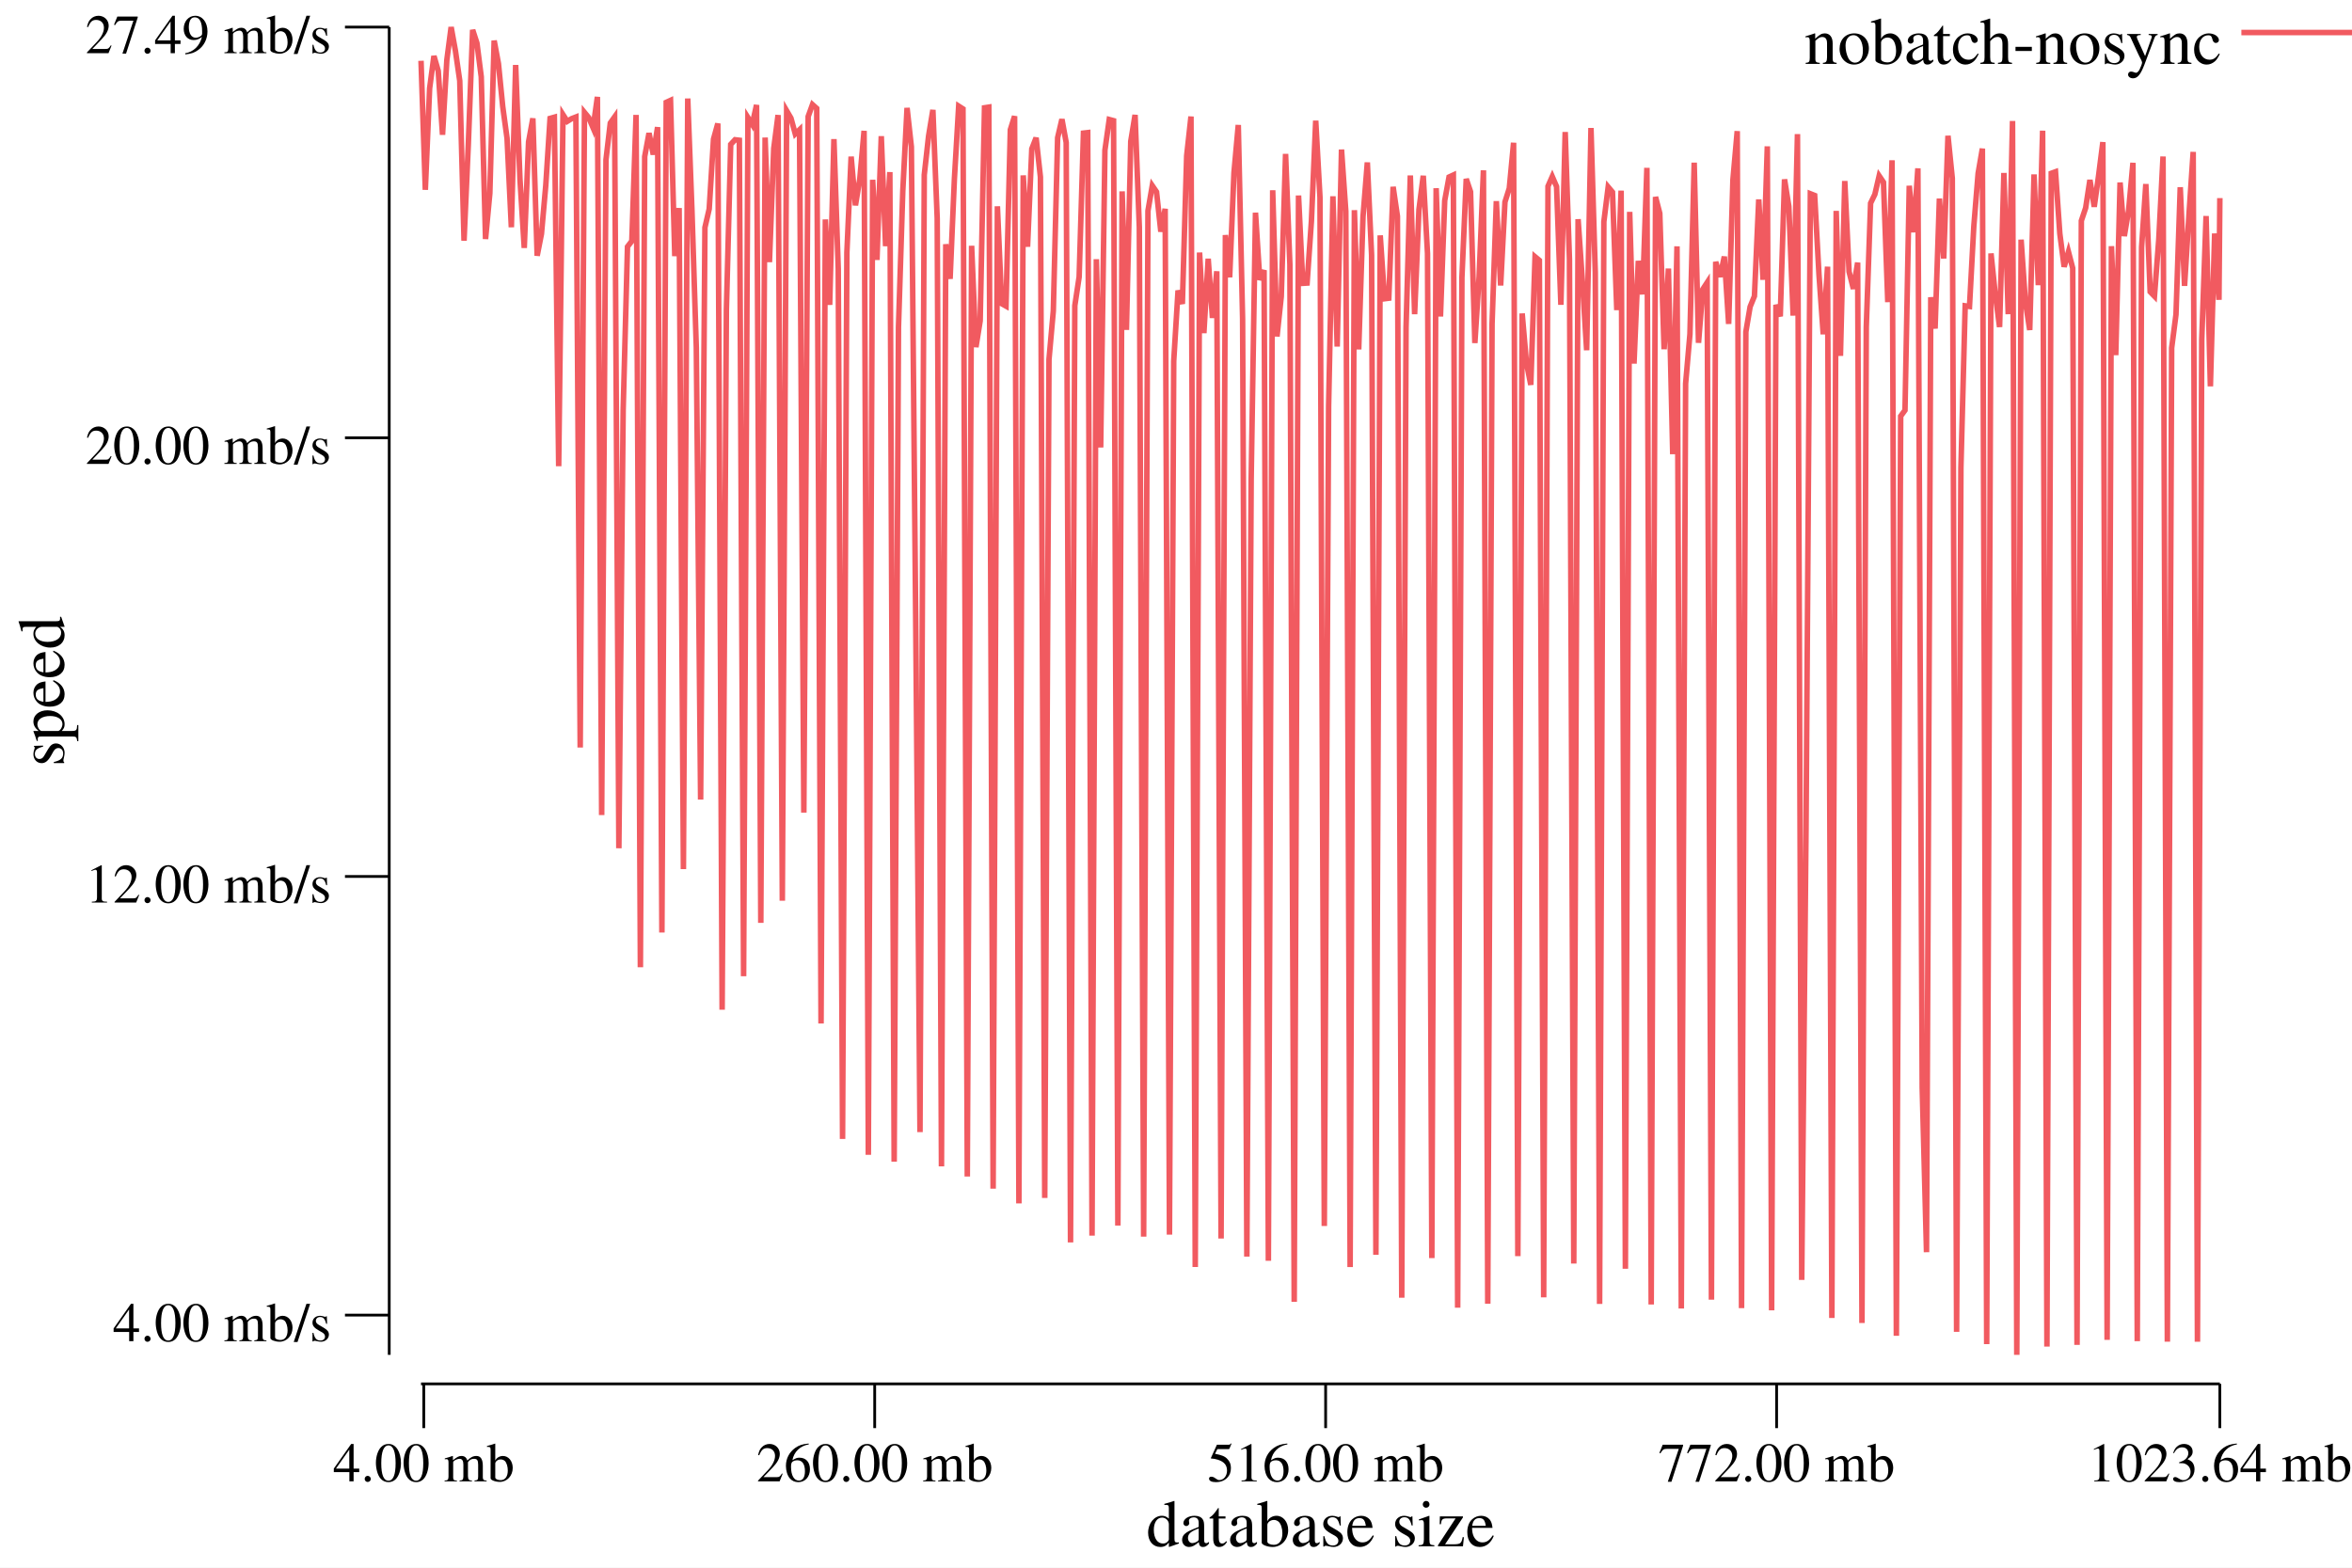
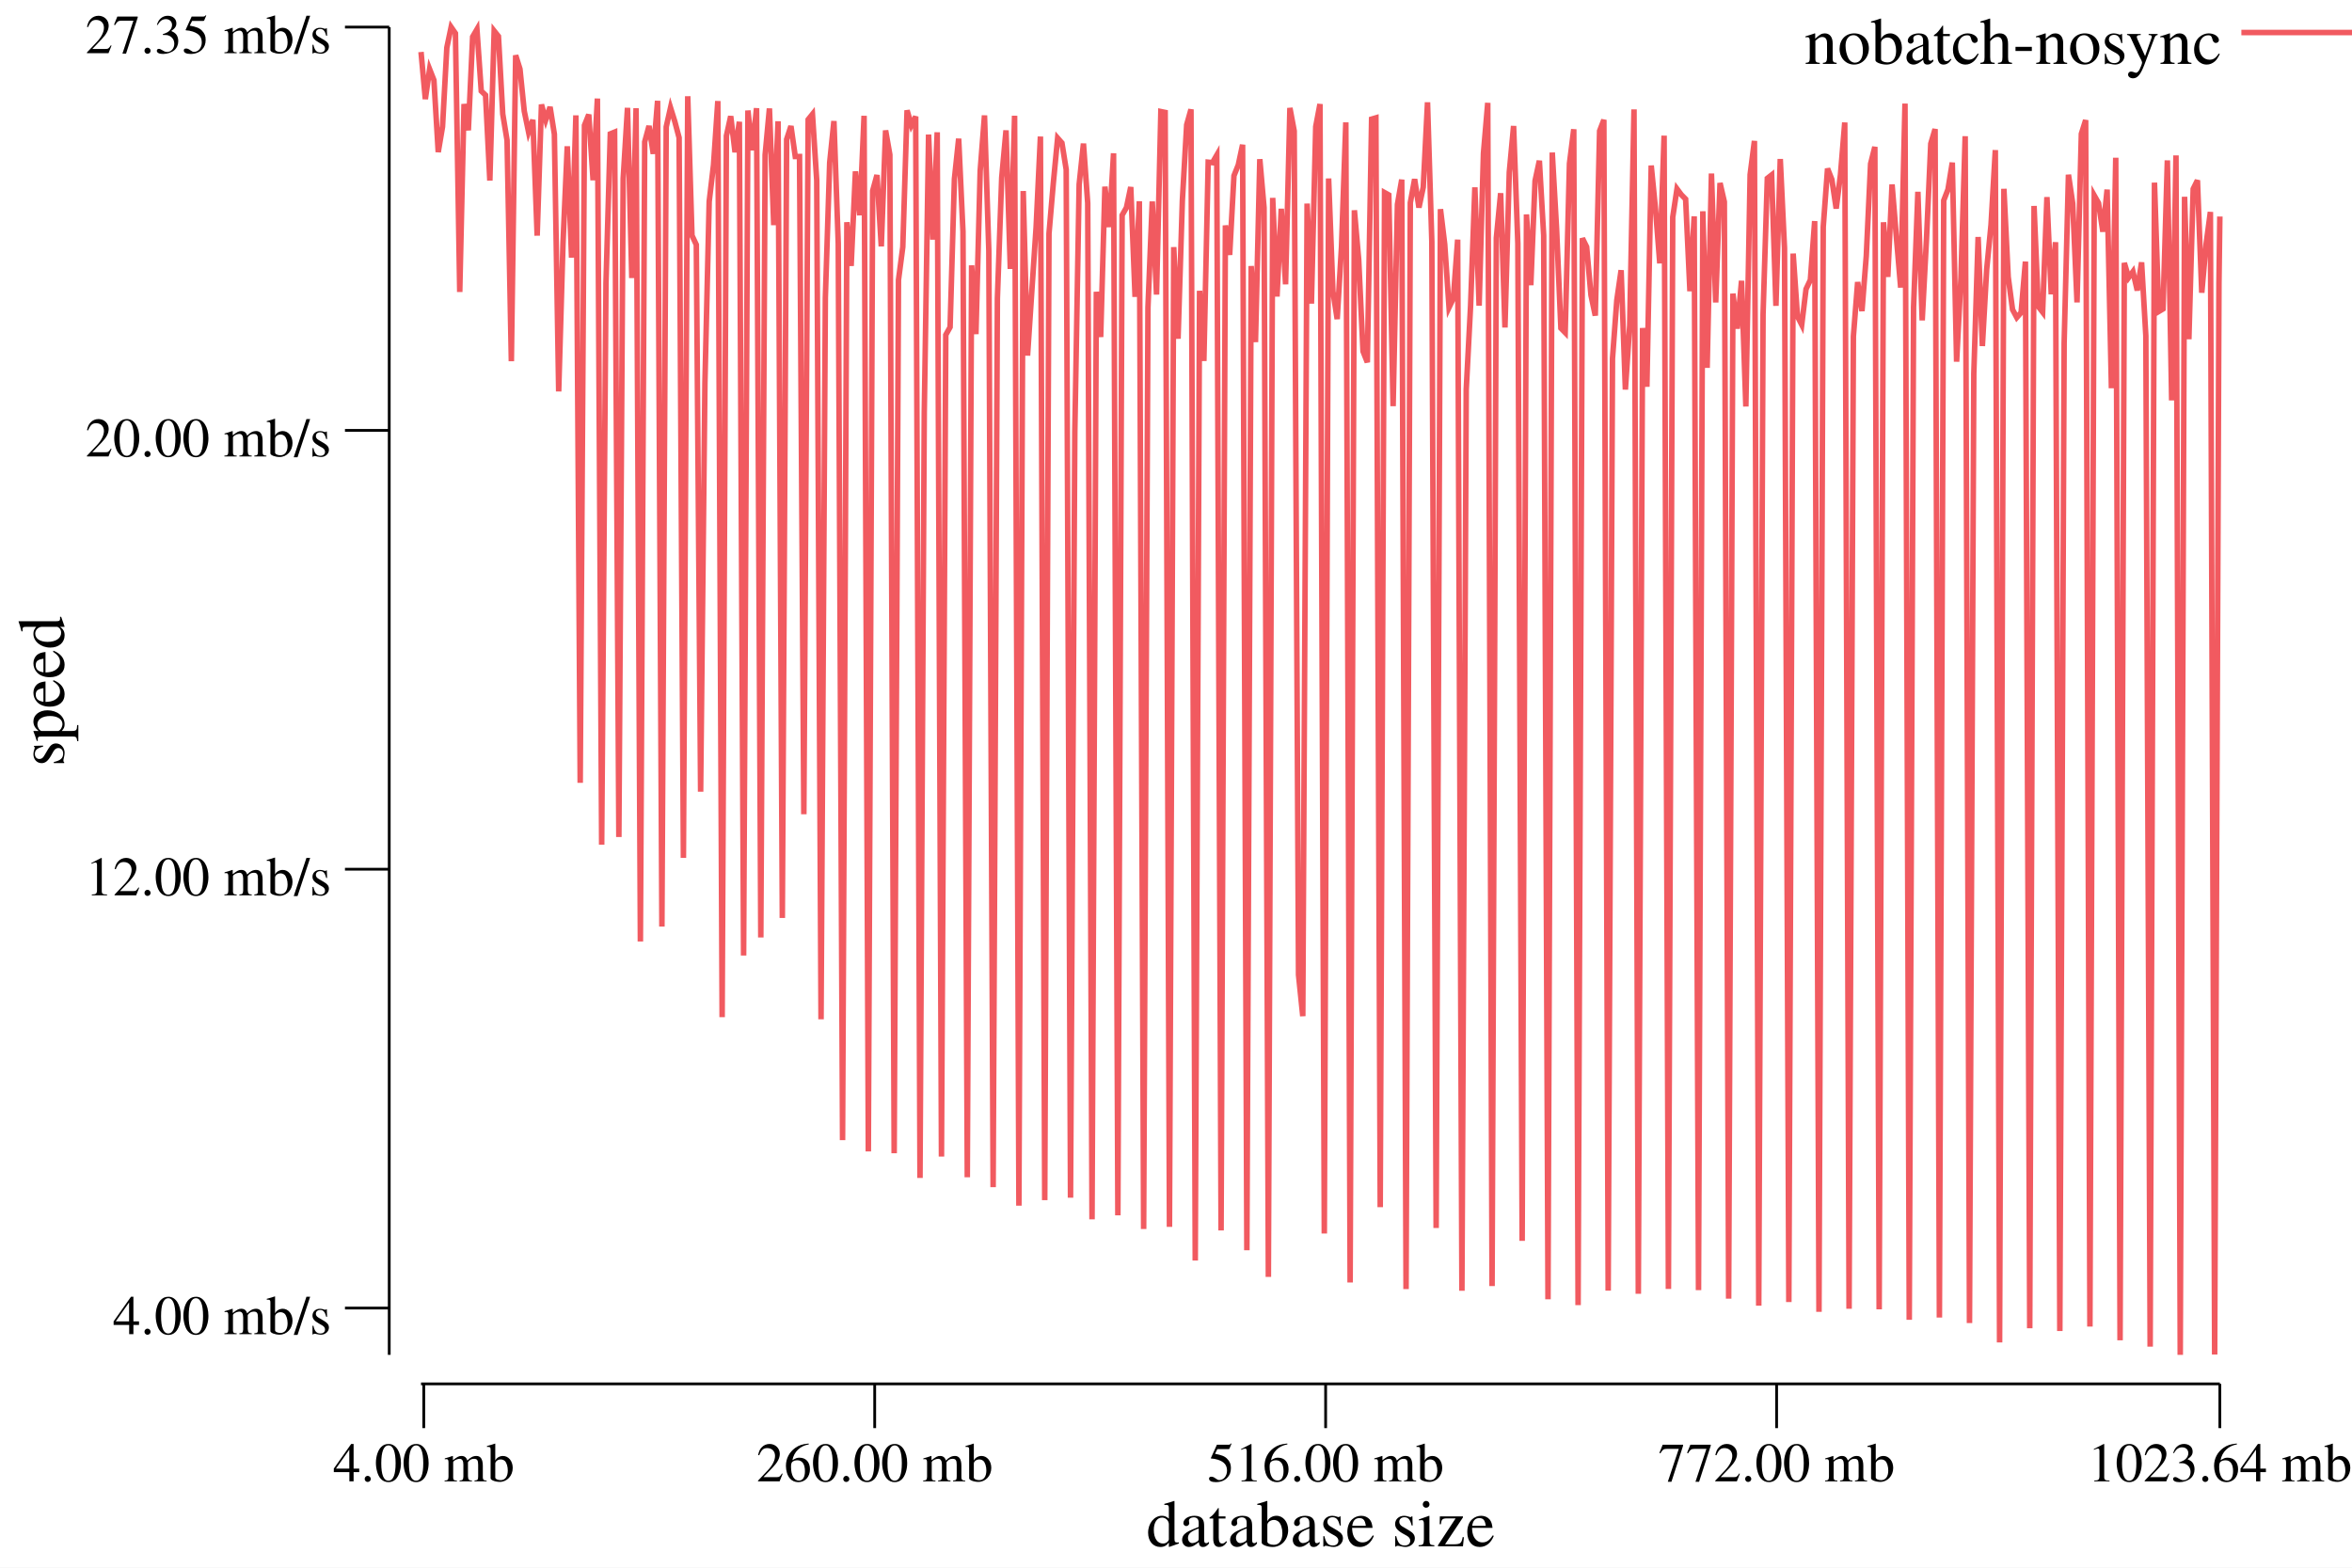
<svg xmlns="http://www.w3.org/2000/svg" width="425.2pt" height="283.46pt" viewBox="0 0 425.2 283.46">
  <g transform="scale(1, -1) translate(0, -283.46)">
    <path d="M0,0L425.2,0L425.2,283.46L0,283.46Z" style="fill:#FFFFFF" />
    <text x="207.23" y="-3.861" transform="scale(1, -1)" style="font-family:Times;font-weight:normal;font-style:normal;font-size:12px">database size</text>
    <text x="60.221" y="-15.602" transform="scale(1, -1)" style="font-family:Times;font-weight:normal;font-style:normal;font-size:10px">4.00 mb</text>
    <text x="136.74" y="-15.602" transform="scale(1, -1)" style="font-family:Times;font-weight:normal;font-style:normal;font-size:10px">260.00 mb</text>
    <text x="218.26" y="-15.602" transform="scale(1, -1)" style="font-family:Times;font-weight:normal;font-style:normal;font-size:10px">516.00 mb</text>
    <text x="299.79" y="-15.602" transform="scale(1, -1)" style="font-family:Times;font-weight:normal;font-style:normal;font-size:10px">772.00 mb</text>
    <text x="377.42" y="-15.602" transform="scale(1, -1)" style="font-family:Times;font-weight:normal;font-style:normal;font-size:10px">1023.64 mb</text>
    <path d="M76.61,25.23L76.61,33.23" style="fill:none;stroke:#000000;stroke-width:0.5" />
    <path d="M158.13,25.23L158.13,33.23" style="fill:none;stroke:#000000;stroke-width:0.5" />
    <path d="M239.65,25.23L239.65,33.23" style="fill:none;stroke:#000000;stroke-width:0.5" />
    <path d="M321.18,25.23L321.18,33.23" style="fill:none;stroke:#000000;stroke-width:0.5" />
    <path d="M401.31,25.23L401.31,33.23" style="fill:none;stroke:#000000;stroke-width:0.5" />
    <path d="M76.114,33.23L401.31,33.23" style="fill:none;stroke:#000000;stroke-width:0.5" />
    <g transform="rotate(90)">
      <text x="144.86" y="11.555" transform="scale(1, -1)" style="font-family:Times;font-weight:normal;font-style:normal;font-size:12px">speed</text>
    </g>
-     <text x="20.416" y="-40.942" transform="scale(1, -1)" style="font-family:Times;font-weight:normal;font-style:normal;font-size:10px">4.00 mb/s</text>
-     <text x="15.416" y="-120.26" transform="scale(1, -1)" style="font-family:Times;font-weight:normal;font-style:normal;font-size:10px">12.00 mb/s</text>
-     <text x="15.416" y="-199.58" transform="scale(1, -1)" style="font-family:Times;font-weight:normal;font-style:normal;font-size:10px">20.00 mb/s</text>
-     <text x="15.416" y="-273.84" transform="scale(1, -1)" style="font-family:Times;font-weight:normal;font-style:normal;font-size:10px">27.49 mb/s</text>
-     <path d="M62.364,45.664L70.364,45.664" style="fill:none;stroke:#000000;stroke-width:0.5" />
-     <path d="M62.364,124.98L70.364,124.98" style="fill:none;stroke:#000000;stroke-width:0.5" />
-     <path d="M62.364,204.3L70.364,204.3" style="fill:none;stroke:#000000;stroke-width:0.5" />
+     <text x="20.416" y="-42.216" transform="scale(1, -1)" style="font-family:Times;font-weight:normal;font-style:normal;font-size:10px">4.00 mb/s</text>
+     <text x="15.416" y="-121.57" transform="scale(1, -1)" style="font-family:Times;font-weight:normal;font-style:normal;font-size:10px">12.00 mb/s</text>
+     <text x="15.416" y="-200.92" transform="scale(1, -1)" style="font-family:Times;font-weight:normal;font-style:normal;font-size:10px">20.00 mb/s</text>
+     <text x="15.416" y="-273.84" transform="scale(1, -1)" style="font-family:Times;font-weight:normal;font-style:normal;font-size:10px">27.35 mb/s</text>
+     <path d="M62.364,46.937L70.364,46.937" style="fill:none;stroke:#000000;stroke-width:0.5" />
+     <path d="M62.364,126.29L70.364,126.29" style="fill:none;stroke:#000000;stroke-width:0.5" />
+     <path d="M62.364,205.64L70.364,205.64" style="fill:none;stroke:#000000;stroke-width:0.5" />
    <path d="M62.364,278.56L70.364,278.56" style="fill:none;stroke:#000000;stroke-width:0.5" />
    <path d="M70.364,38.48L70.364,278.56" style="fill:none;stroke:#000000;stroke-width:0.5" />
-     <path d="M76.114,272.47L76.892,249.14L77.669,267.48L78.447,273.33L79.225,270.64L80.002,259.09L80.78,272.61L81.557,278.56L82.335,274.26L83.113,268.86L83.89,239.94L84.668,257.43L85.445,278.06L86.223,275.66L87.001,269.58L87.778,240.24L88.556,248.52L89.334,276.12L90.111,271.95L90.889,264.15L91.666,258.45L92.444,242.37L93.222,271.71L93.999,251.1L94.777,238.63L95.554,257.8L96.332,262.06L97.11,237.22L97.887,241.17L98.665,249.92L99.442,262.05L100.22,262.27L101,199.16L101.78,262.73L102.55,261.52L103.33,262L104.11,262.3L104.89,148.29L105.66,263.13L106.44,262.18L107.22,260.35L108,265.94L108.77,136.08L109.55,254.58L110.33,261.21L111.11,262.31L111.88,130.08L112.66,209.39L113.44,238.85L114.22,239.87L114.99,262.68L115.77,108.56L116.55,255.15L117.33,259.39L118.1,255.51L118.88,260.47L119.66,114.85L120.44,264.95L121.22,265.31L121.99,237.15L122.77,245.84L123.55,126.31L124.33,265.65L125.1,245.26L125.88,220.62L126.66,138.89L127.44,242.33L128.21,245.67L128.99,258.3L129.77,261.13L130.55,100.89L131.32,227.48L132.1,257.35L132.88,258.19L133.66,258.1L134.43,106.94L135.21,262.2L135.99,260.96L136.77,264.48L137.54,116.59L138.32,258.59L139.1,236.06L139.88,256.62L140.66,262.66L141.43,120.59L142.21,263.44L142.99,262.1L143.77,259.25L144.54,259.99L145.32,136.52L146.1,262.39L146.88,264.55L147.65,263.86L148.43,98.394L149.21,243.78L149.99,228.33L150.76,258.31L151.54,234.84L152.32,77.52L153.1,237.78L153.87,255.14L154.65,246.33L155.43,251.05L156.21,259.8L156.98,74.65L157.76,250.95L158.54,236.46L159.32,258.84L160.1,238.95L160.87,252.34L161.65,73.415L162.43,224.29L163.21,248.94L163.98,263.95L164.76,256.92L165.54,171.57L166.32,78.75L167.09,251.83L167.87,258.86L168.65,263.59L169.43,243.96L170.2,72.559L170.98,239.3L171.76,233.04L172.54,251.15L173.31,264.27L174.09,263.77L174.87,70.723L175.65,239.02L176.43,220.69L177.2,225.46L177.98,263.97L178.76,264.09L179.54,68.53L180.31,246.16L181.09,228.55L181.87,228.11L182.65,260L183.42,262.45L184.2,65.866L184.98,251.75L185.76,238.84L186.53,256.55L187.31,258.55L188.09,251.46L188.87,66.851L189.64,218.48L190.42,227.22L191.2,258.56L191.98,261.9L192.75,257.68L193.53,58.81L194.31,228.2L195.09,233.39L195.87,259.39L196.64,259.48L197.42,60.035L198.2,236.59L198.98,202.55L199.75,256.3L200.53,261.85L201.31,261.64L202.09,61.858L202.86,248.86L203.64,223.81L204.42,257.9L205.2,262.68L205.97,242.38L206.75,59.855L207.53,245.34L208.31,249.89L209.08,248.76L209.86,241.57L210.64,245.7L211.42,60.216L212.19,218.18L212.97,230.93L213.75,228.51L214.53,255.3L215.31,262.39L216.08,54.366L216.86,237.8L217.64,223.22L218.42,236.68L219.19,225.97L219.97,234.41L220.75,59.516L221.53,240.96L222.3,233.32L223.08,252.23L223.86,260.86L224.64,225.78L225.41,56.25L226.19,196.79L226.97,245L227.75,232.85L228.52,234.6L229.3,55.486L230.08,249.06L230.86,222.62L231.63,229.83L232.41,255.63L233.19,235.62L233.97,48.071L234.75,248.11L235.52,232.23L236.3,232.28L237.08,243.47L237.86,261.64L238.63,247.79L239.41,61.784L240.19,209.97L240.97,247.97L241.74,220.79L242.52,256.42L243.3,245.24L244.08,54.358L244.85,245.46L245.63,220.27L246.41,244.31L247.19,254.09L247.96,237.33L248.74,56.579L249.52,240.9L250.3,229.44L251.07,229.54L251.85,249.68L252.63,244.36L253.41,48.808L254.19,224.28L254.96,251.73L255.74,226.65L256.52,245.55L257.3,251.68L258.07,237.6L258.85,55.973L259.63,249.43L260.41,226.23L261.18,247.19L261.96,251.45L262.74,251.81L263.52,47.009L264.29,233.28L265.07,251.11L265.85,248.78L266.63,221.43L267.4,233.49L268.18,252.66L268.96,47.716L269.74,224.92L270.51,247.09L271.29,231.84L272.07,246.94L272.85,249.4L273.63,257.65L274.4,56.329L275.18,226.78L275.96,217.82L276.74,213.87L277.51,237.03L278.29,236.38L279.07,48.875L279.85,249.78L280.62,251.54L281.4,249.72L282.18,228.35L282.96,259.59L283.73,236.58L284.51,54.986L285.29,243.83L286.07,232.57L286.84,220.13L287.62,260.32L288.4,234.22L289.18,47.686L289.95,243.37L290.73,249.65L291.51,248.72L292.29,227.38L293.07,248.99L293.84,54.042L294.62,245.15L295.4,217.71L296.18,236.29L296.95,230.23L297.73,253.11L298.51,47.584L299.29,247.85L300.06,244.88L300.84,220.31L301.62,234.9L302.4,201.33L303.17,238.92L303.95,46.858L304.73,214.1L305.51,223.04L306.28,254.05L307.06,221.47L307.84,231.16L308.62,232.36L309.4,48.459L310.17,236.12L310.95,233.4L311.73,237.07L312.51,224.89L313.28,250.94L314.06,259.75L314.84,46.929L315.62,223.46L316.39,227.99L317.17,229.91L317.95,247.4L318.73,232.87L319.5,257L320.28,46.531L321.06,228.34L321.84,226.26L322.61,251.03L323.39,246.15L324.17,226.39L324.95,259.21L325.72,52.031L326.5,133.5L327.28,248.43L328.06,248.12L328.84,233.82L329.61,223.01L330.39,235.24L331.17,45.151L331.95,245.33L332.72,219.11L333.5,250.73L334.28,234.34L335.06,231.23L335.83,235.98L336.61,44.233L337.39,224.33L338.17,246.72L338.94,248.31L339.72,251.66L340.5,250.5L341.28,228.83L342.05,254.48L342.83,41.926L343.61,208.21L344.39,209.28L345.16,249.87L345.94,241.46L346.72,253.02L347.5,86.779L348.28,57.041L349.05,229.71L349.83,224.05L350.61,247.55L351.39,236.72L352.16,258.91L352.94,251.24L353.72,42.64L354.5,198.94L355.27,228.16L356.05,228.05L356.83,242.53L357.61,252.12L358.38,256.59L359.16,40.413L359.94,237.64L360.72,230.16L361.49,224.33L362.27,252.19L363.05,226.65L363.83,261.58L364.6,38.48L365.38,240.13L366.16,228.84L366.94,223.79L367.72,251.92L368.49,231.9L369.27,259.83L370.05,39.973L370.83,252.12L371.6,252.4L372.38,241.21L373.16,235.22L373.94,237.93L374.71,234.97L375.49,40.279L376.27,243.54L377.05,245.87L377.82,250.92L378.6,246.07L379.38,251.64L380.16,257.76L380.93,41.184L381.71,238.95L382.49,219.24L383.27,250.46L384.04,240.77L384.82,245.47L385.6,254.02L386.38,40.953L387.16,238.75L387.93,250.18L388.71,230.7L389.49,229.9L390.27,240.21L391.04,255.16L391.82,40.863L392.6,220.55L393.38,226.59L394.15,249.61L394.93,231.77L395.71,244.39L396.49,255.99L397.26,40.844L398.04,222.1L398.82,244.4L399.6,213.6L400.37,241.24L401.15,229.25L401.31,247.64" style="fill:none;stroke:#F15A60" />
+     <path d="M76.114,274.06L76.892,265.54L77.669,270.95L78.447,268.97L79.225,255.96L80.002,260.55L80.78,274.85L81.557,278.56L82.335,277.43L83.113,230.67L83.89,264.65L84.668,259.9L85.445,276.81L86.223,278.15L87.001,267L87.778,266.26L88.556,250.81L89.334,277.87L90.111,276.89L90.889,262.84L91.666,258.09L92.444,218.15L93.222,273.46L93.999,270.99L94.777,263.37L95.554,259.59L96.332,261.79L97.11,240.85L97.887,264.56L98.665,261.78L99.442,264.12L100.22,259.2L101,212.68L101.78,239.44L102.55,257.01L103.33,236.88L104.11,262.6L104.89,141.91L105.66,260.8L106.44,262.75L107.22,250.87L108,265.64L108.77,130.73L109.55,232.27L110.33,259.25L111.11,259.57L111.88,132.11L112.66,251.19L113.44,263.96L114.22,233.18L114.99,263.89L115.77,113.22L116.55,257.81L117.33,260.69L118.1,255.64L118.88,265.23L119.66,115.92L120.44,260.52L121.22,263.98L121.99,261.5L122.77,258.56L123.55,128.34L124.33,266.06L125.1,240.88L125.88,239.21L126.66,140.3L127.44,214.3L128.21,247.03L128.99,253.64L129.77,265.19L130.55,99.543L131.32,258.89L132.1,262.45L132.88,255.93L133.66,261.44L134.43,110.68L135.21,263.48L135.99,256.29L136.77,263.9L137.54,113.95L138.32,255.46L139.1,263.85L139.88,242.75L140.66,261.53L141.43,117.48L142.21,258.27L142.99,260.66L143.77,255.16L144.54,255.16L145.32,136.23L146.1,261.84L146.88,262.81L147.65,250.84L148.43,99.147L149.21,229.64L149.99,254.05L150.76,261.57L151.54,239.45L152.32,77.307L153.1,243.28L153.87,235.38L154.65,252.47L155.43,244.54L156.21,262.52L156.98,75.264L157.76,248.95L158.54,251.81L159.32,238.91L160.1,259.88L160.87,255.48L161.65,74.928L162.43,232.83L163.21,238.8L163.98,263.51L164.76,260.82L165.54,262.39L166.32,70.47L167.09,208.83L167.87,259.13L168.65,240.13L169.43,259.54L170.2,74.328L170.98,222.91L171.76,224.31L172.54,251.1L173.31,258.39L174.09,241.59L174.87,70.586L175.65,235.48L176.43,223.04L177.2,252.58L177.98,262.59L178.76,238.14L179.54,68.795L180.31,229.5L181.09,251.34L181.87,259.89L182.65,234.83L183.42,262.53L184.2,65.448L184.98,248.92L185.76,219.16L186.53,230.74L187.31,242.39L188.09,258.77L188.87,66.45L189.64,241.23L190.42,250.33L191.2,258.5L191.98,257.61L192.75,252.8L193.53,66.893L194.31,205.41L195.09,250.12L195.87,257.5L196.64,246.73L197.42,62.984L198.2,230.7L198.98,222.52L199.75,249.71L200.53,242.4L201.31,255.74L202.09,63.709L202.86,244.55L203.64,245.93L204.42,249.64L205.2,229.78L205.97,247.07L206.75,61.235L207.53,227.87L208.31,247.03L209.08,230.2L209.86,263.29L210.64,263.13L211.42,61.622L212.19,238.78L212.97,222.21L213.75,247.2L214.53,260.9L215.31,263.68L216.08,55.527L216.86,230.88L217.64,218.19L218.42,254.13L219.19,254.05L219.97,255.4L220.75,60.974L221.53,242.7L222.3,237.37L223.08,251.69L223.86,253.64L224.64,257.29L225.41,57.39L226.19,235.36L226.97,221.6L227.75,254.68L228.52,245.9L229.3,52.575L230.08,247.68L230.86,229.84L231.63,245.71L232.41,232.05L233.19,263.94L233.97,259.77L234.75,107.19L235.52,99.717L236.3,246.65L237.08,228.56L237.86,260.56L238.63,264.64L239.41,60.418L240.19,251.19L240.97,230.76L241.74,225.76L242.52,238.88L243.3,261.33L244.08,51.567L244.85,245.44L245.63,236.49L246.41,219.93L247.19,217.95L247.96,261.92L248.74,262.15L249.52,65.179L250.3,248.64L251.07,248.21L251.85,210.02L252.63,246.5L253.41,250.98L254.19,50.368L254.96,246.8L255.74,251.07L256.52,245.93L257.3,249.62L258.07,264.96L258.85,239.75L259.63,61.42L260.41,245.64L261.18,239.3L261.96,227.87L262.74,229.51L263.52,240.13L264.29,50.067L265.07,213.05L265.85,228.07L266.63,249.59L267.4,228.19L268.18,255.73L268.96,264.86L269.74,50.916L270.51,240.43L271.29,248.53L272.07,224.24L272.85,252.3L273.63,260.68L274.4,239.4L275.18,59.088L275.96,244.69L276.74,231.89L277.51,250.76L278.29,254.4L279.07,240.89L279.85,48.528L280.62,255.88L281.4,242.16L282.18,224.12L282.96,223.32L283.73,253.87L284.51,260.09L285.29,47.465L286.07,240.38L286.84,238.81L287.62,230.08L288.4,226.39L289.18,259.78L289.95,261.79L290.73,50.085L291.51,218.61L292.29,229.18L293.07,234.6L293.84,213.02L294.62,224.59L295.4,263.68L296.18,49.528L296.95,224.15L297.73,213.53L298.51,253.53L299.29,245.62L300.06,235.84L300.84,258.93L301.62,50.396L302.4,244.19L303.17,249.31L303.95,248.25L304.73,247.46L305.51,230.8L306.28,244.34L307.06,50.175L307.84,245.26L308.62,216.95L309.4,252.08L310.17,228.77L310.95,250.37L311.73,246.97L312.51,48.642L313.28,230.37L314.06,224.03L314.84,232.69L315.62,209.96L316.39,251.87L317.17,257.98L317.95,47.37L318.73,226.63L319.5,251.21L320.28,251.82L321.06,228.16L321.84,254.71L322.61,238.59L323.39,48.03L324.17,237.61L324.95,226.26L325.72,224.74L326.5,231.19L327.28,232.84L328.06,243.48L328.84,46.254L329.61,242.44L330.39,252.98L331.17,251L331.95,245.75L332.72,251.84L333.5,261.31L334.28,46.812L335.06,222.64L335.83,232.46L336.61,227.21L337.39,237.17L338.17,253.84L338.94,256.9L339.72,46.715L340.5,243.27L341.28,233.39L342.05,250.11L342.83,240.6L343.61,231.46L344.39,264.73L345.16,44.821L345.94,227.95L346.72,248.78L347.5,225.53L348.28,240.32L349.05,257.48L349.83,260.12L350.61,45.225L351.39,247.21L352.16,249.21L352.94,254.06L353.72,218.06L354.5,233.16L355.27,258.83L356.05,44.231L356.83,215.93L357.61,240.61L358.38,220.89L359.16,234.77L359.94,242.81L360.72,256.32L361.49,40.721L362.27,249.32L363.05,233.38L363.83,227.49L364.6,226.05L365.38,226.94L366.16,236.16L366.94,43.29L367.72,246.22L368.49,228.04L369.27,227.02L370.05,247.82L370.83,230.25L371.6,239.67L372.38,42.793L373.16,221.45L373.94,251.87L374.71,246.68L375.49,228.78L376.27,259.25L377.05,261.74L377.82,43.598L378.6,248.12L379.38,246.74L380.16,241.56L380.93,249.18L381.71,213.26L382.49,254.94L383.27,41.11L384.04,235.92L384.82,233.27L385.6,234.34L386.38,230.94L387.16,236.02L387.93,222.74L388.71,39.966L389.49,250.44L390.27,227.14L391.04,227.6L391.82,254.46L392.6,211.06L393.38,255.36L394.15,38.48L394.93,247.88L395.71,222.12L396.49,249.3L397.26,250.86L398.04,230.53L398.82,239.28L399.6,245.13L400.37,38.539L401.15,232.26L401.31,244.31" style="fill:none;stroke:#F15A60" />
    <path d="M405.2,277.58L425.2,277.58" style="fill:none;stroke:#F15A60" />
    <text x="326.22" y="-271.91" transform="scale(1, -1)" style="font-family:Times;font-weight:normal;font-style:normal;font-size:12px">nobatch-nosync</text>
  </g>
</svg>
